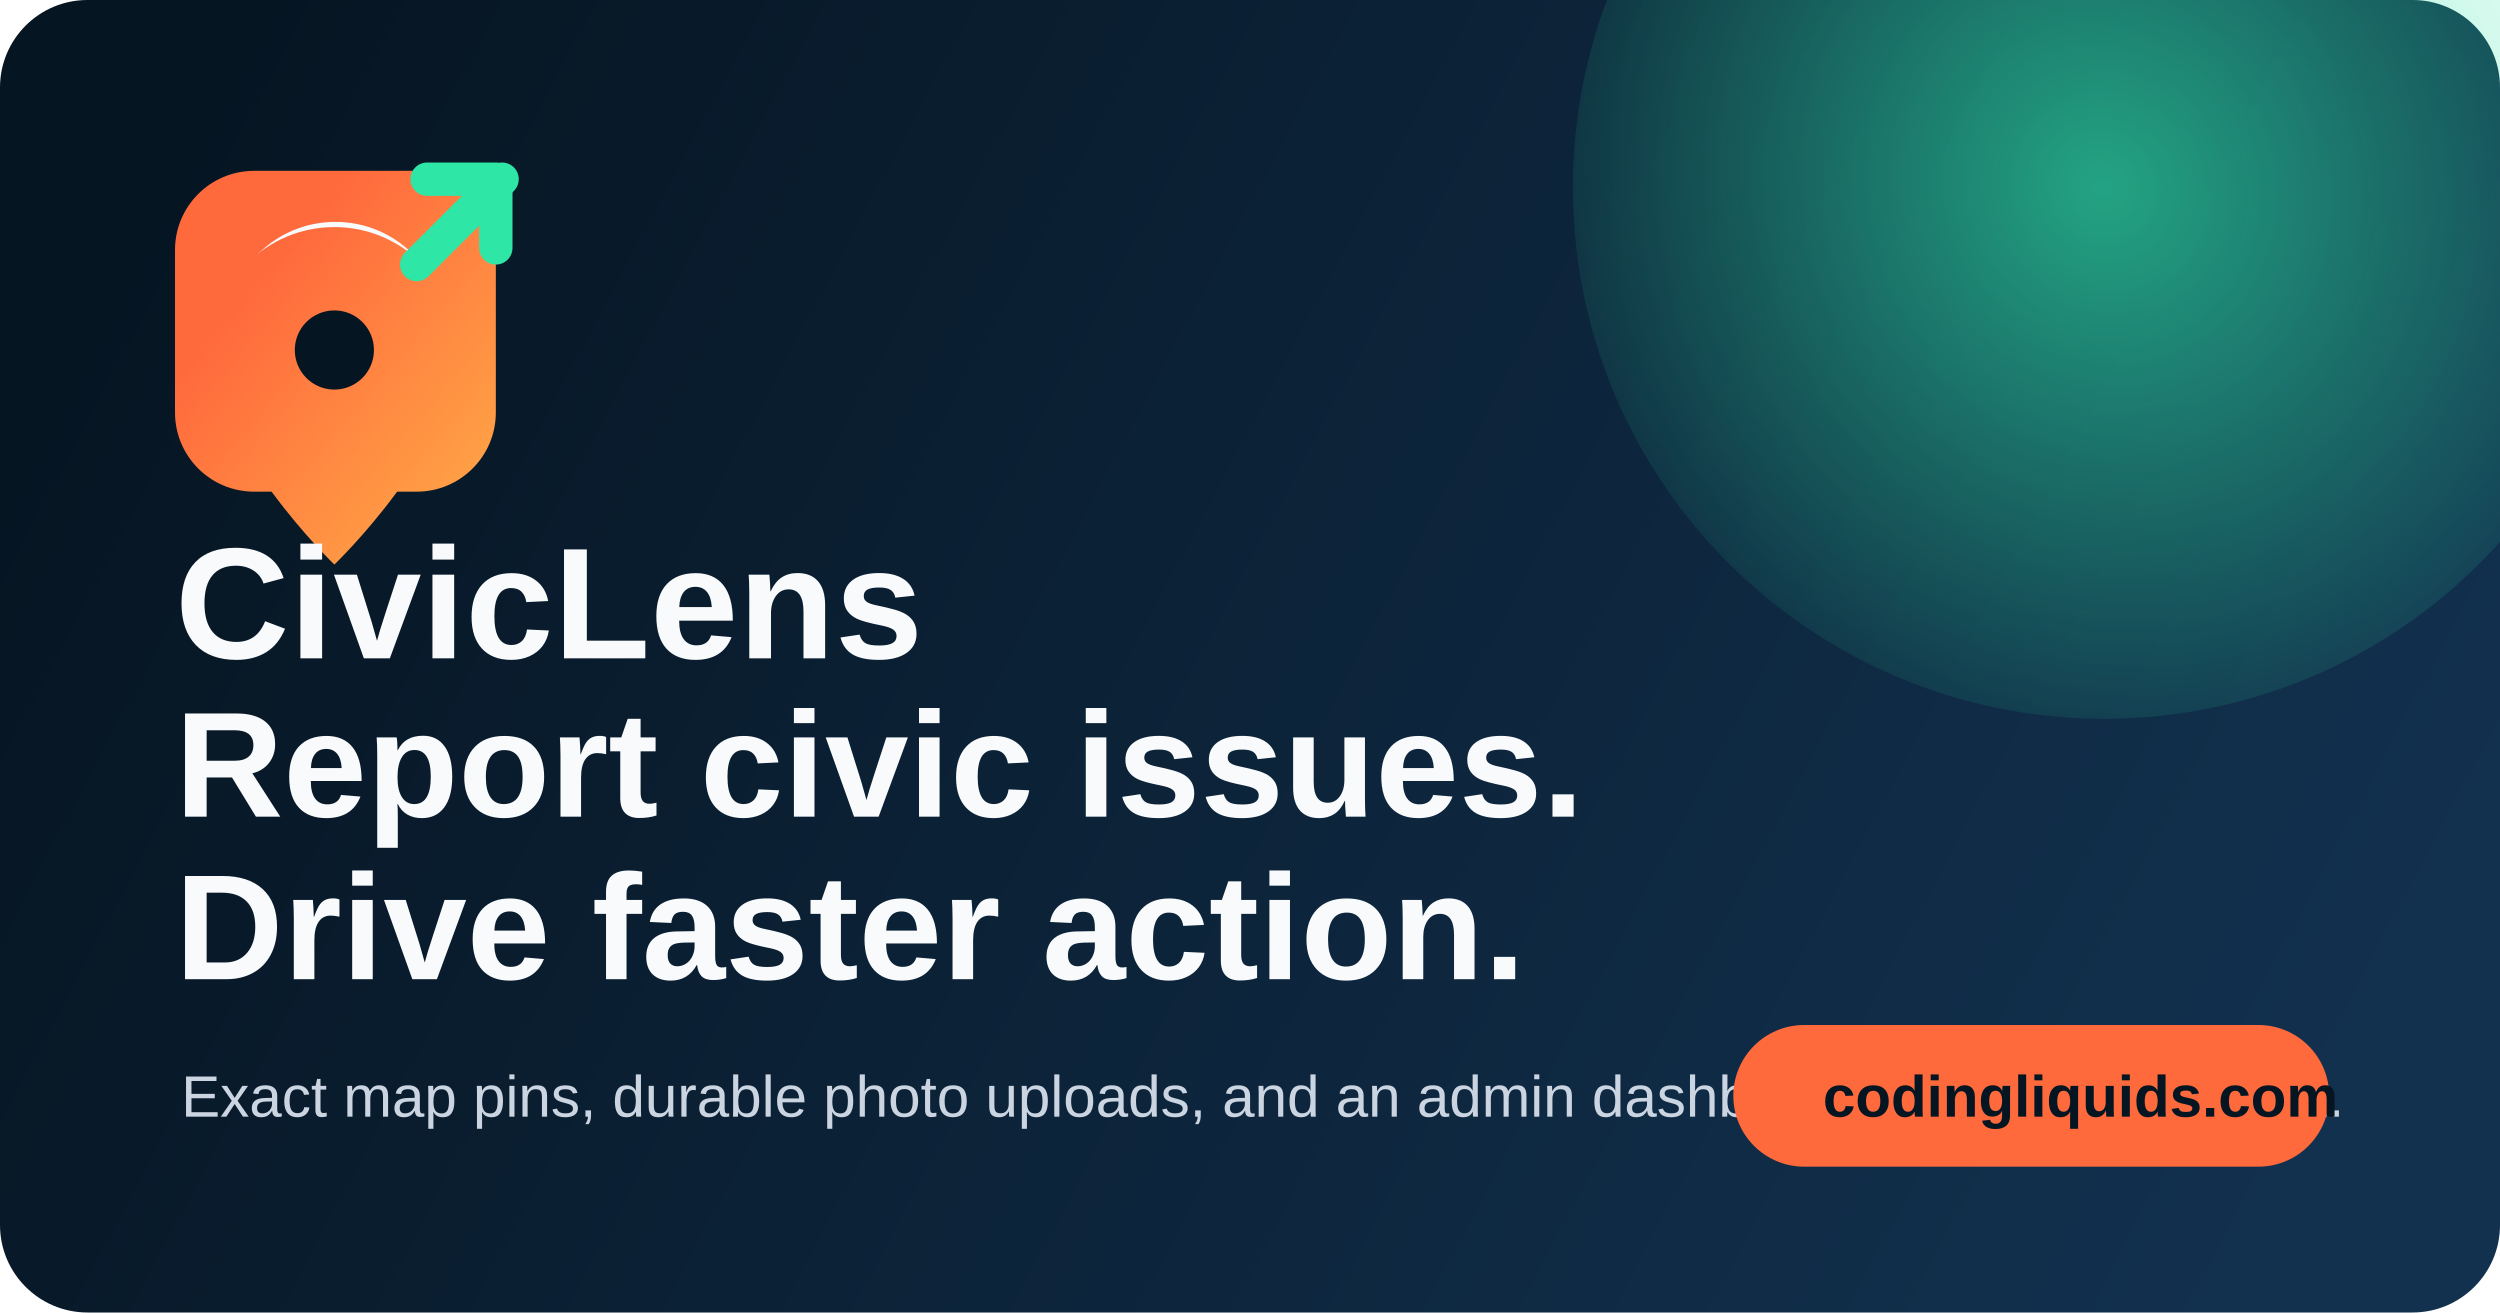
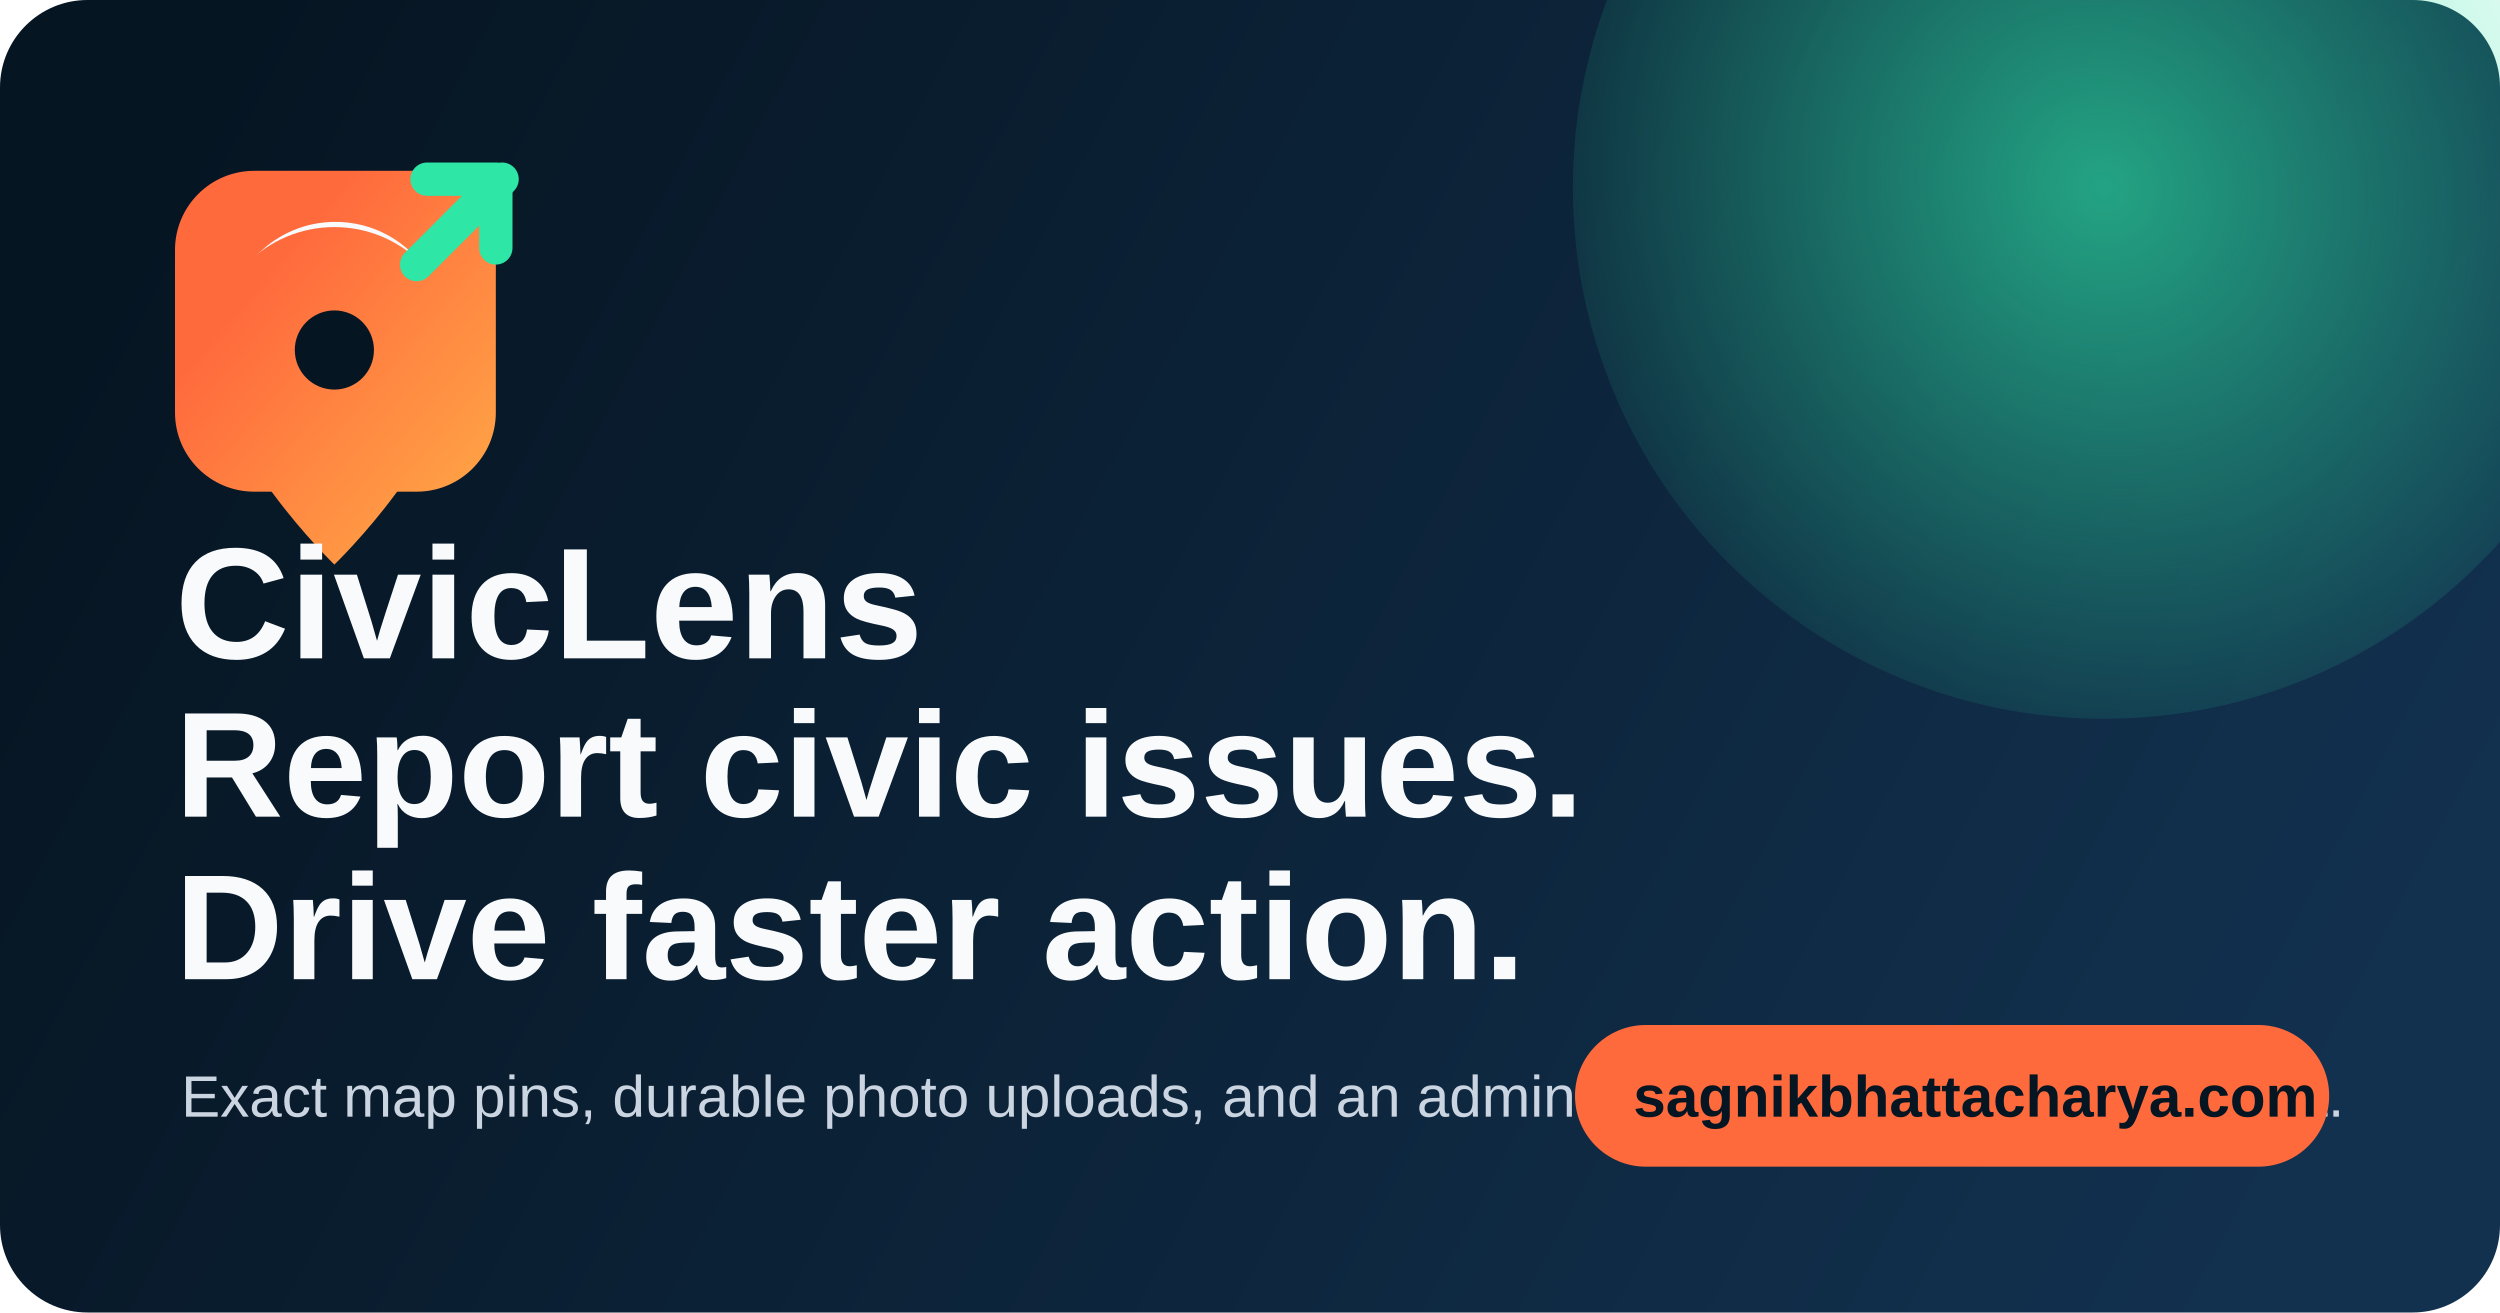
<svg xmlns="http://www.w3.org/2000/svg" width="1200" height="630" viewBox="0 0 1200 630" fill="none">
  <defs>
    <linearGradient id="bg" x1="98" y1="54" x2="1095" y2="584" gradientUnits="userSpaceOnUse">
      <stop stop-color="#061522" />
      <stop offset="1" stop-color="#12314F" />
    </linearGradient>
    <linearGradient id="accent" x1="167" y1="86" x2="539" y2="402" gradientUnits="userSpaceOnUse">
      <stop stop-color="#FF6A3D" />
      <stop offset="0.55" stop-color="#FFD24D" />
      <stop offset="1" stop-color="#2EE6A6" />
    </linearGradient>
    <radialGradient id="glow" cx="0" cy="0" r="1" gradientUnits="userSpaceOnUse" gradientTransform="translate(1010 90) rotate(143.746) scale(295.813 311.482)">
      <stop stop-color="#2EE6A6" stop-opacity="0.65" />
      <stop offset="1" stop-color="#2EE6A6" stop-opacity="0" />
    </radialGradient>
  </defs>
  <rect width="1200" height="630" rx="42" fill="url(#bg)" />
  <circle cx="1010" cy="90" r="255" fill="url(#glow)" />
  <rect x="84" y="82" width="154" height="154" rx="38" fill="url(#accent)" />
  <circle cx="161" cy="159" r="47" stroke="#F8FAFC" stroke-width="11" />
  <path d="M160.5 109C127.901 109 101.5 135.401 101.5 168C101.5 214.25 160.5 271 160.5 271C160.5 271 219.5 214.25 219.5 168C219.5 135.401 193.099 109 160.5 109Z" fill="url(#accent)" />
  <circle cx="160.5" cy="168" r="19" fill="#061522" />
  <path d="M200 127L241 86" stroke="#2EE6A6" stroke-width="16" stroke-linecap="round" />
  <path d="M238 119V86H205" stroke="#2EE6A6" stroke-width="16" stroke-linecap="round" stroke-linejoin="round" />
  <text x="84" y="316" fill="#F8FAFC" font-family="PT Sans, Arial, sans-serif" font-size="76" font-weight="700">
    CivicLens
  </text>
  <text x="84" y="392" fill="#F8FAFC" font-family="PT Sans, Arial, sans-serif" font-size="72" font-weight="700">
    Report civic issues.
  </text>
  <text x="84" y="470" fill="#F8FAFC" font-family="PT Sans, Arial, sans-serif" font-size="72" font-weight="700">
    Drive faster action.
  </text>
  <text x="87" y="536" fill="#CBD5E1" font-family="PT Sans, Arial, sans-serif" font-size="28" font-weight="400">
    Exact map pins, durable photo uploads, and an admin dashboard built to triage fast.
  </text>
-   <rect x="832" y="492" width="286" height="68" rx="34" fill="#FF6A3D" />
-   <text x="875" y="536" fill="#061522" font-family="PT Sans, Arial, sans-serif" font-size="28" font-weight="700">
-     codingliquids.com
+   <rect x="756" y="492" width="362" height="68" rx="34" fill="#FF6A3D" />
+   <text x="784" y="536" fill="#061522" font-family="PT Sans, Arial, sans-serif" font-size="28" font-weight="700">
+     sagnikbhattacharya.com
  </text>
</svg>
